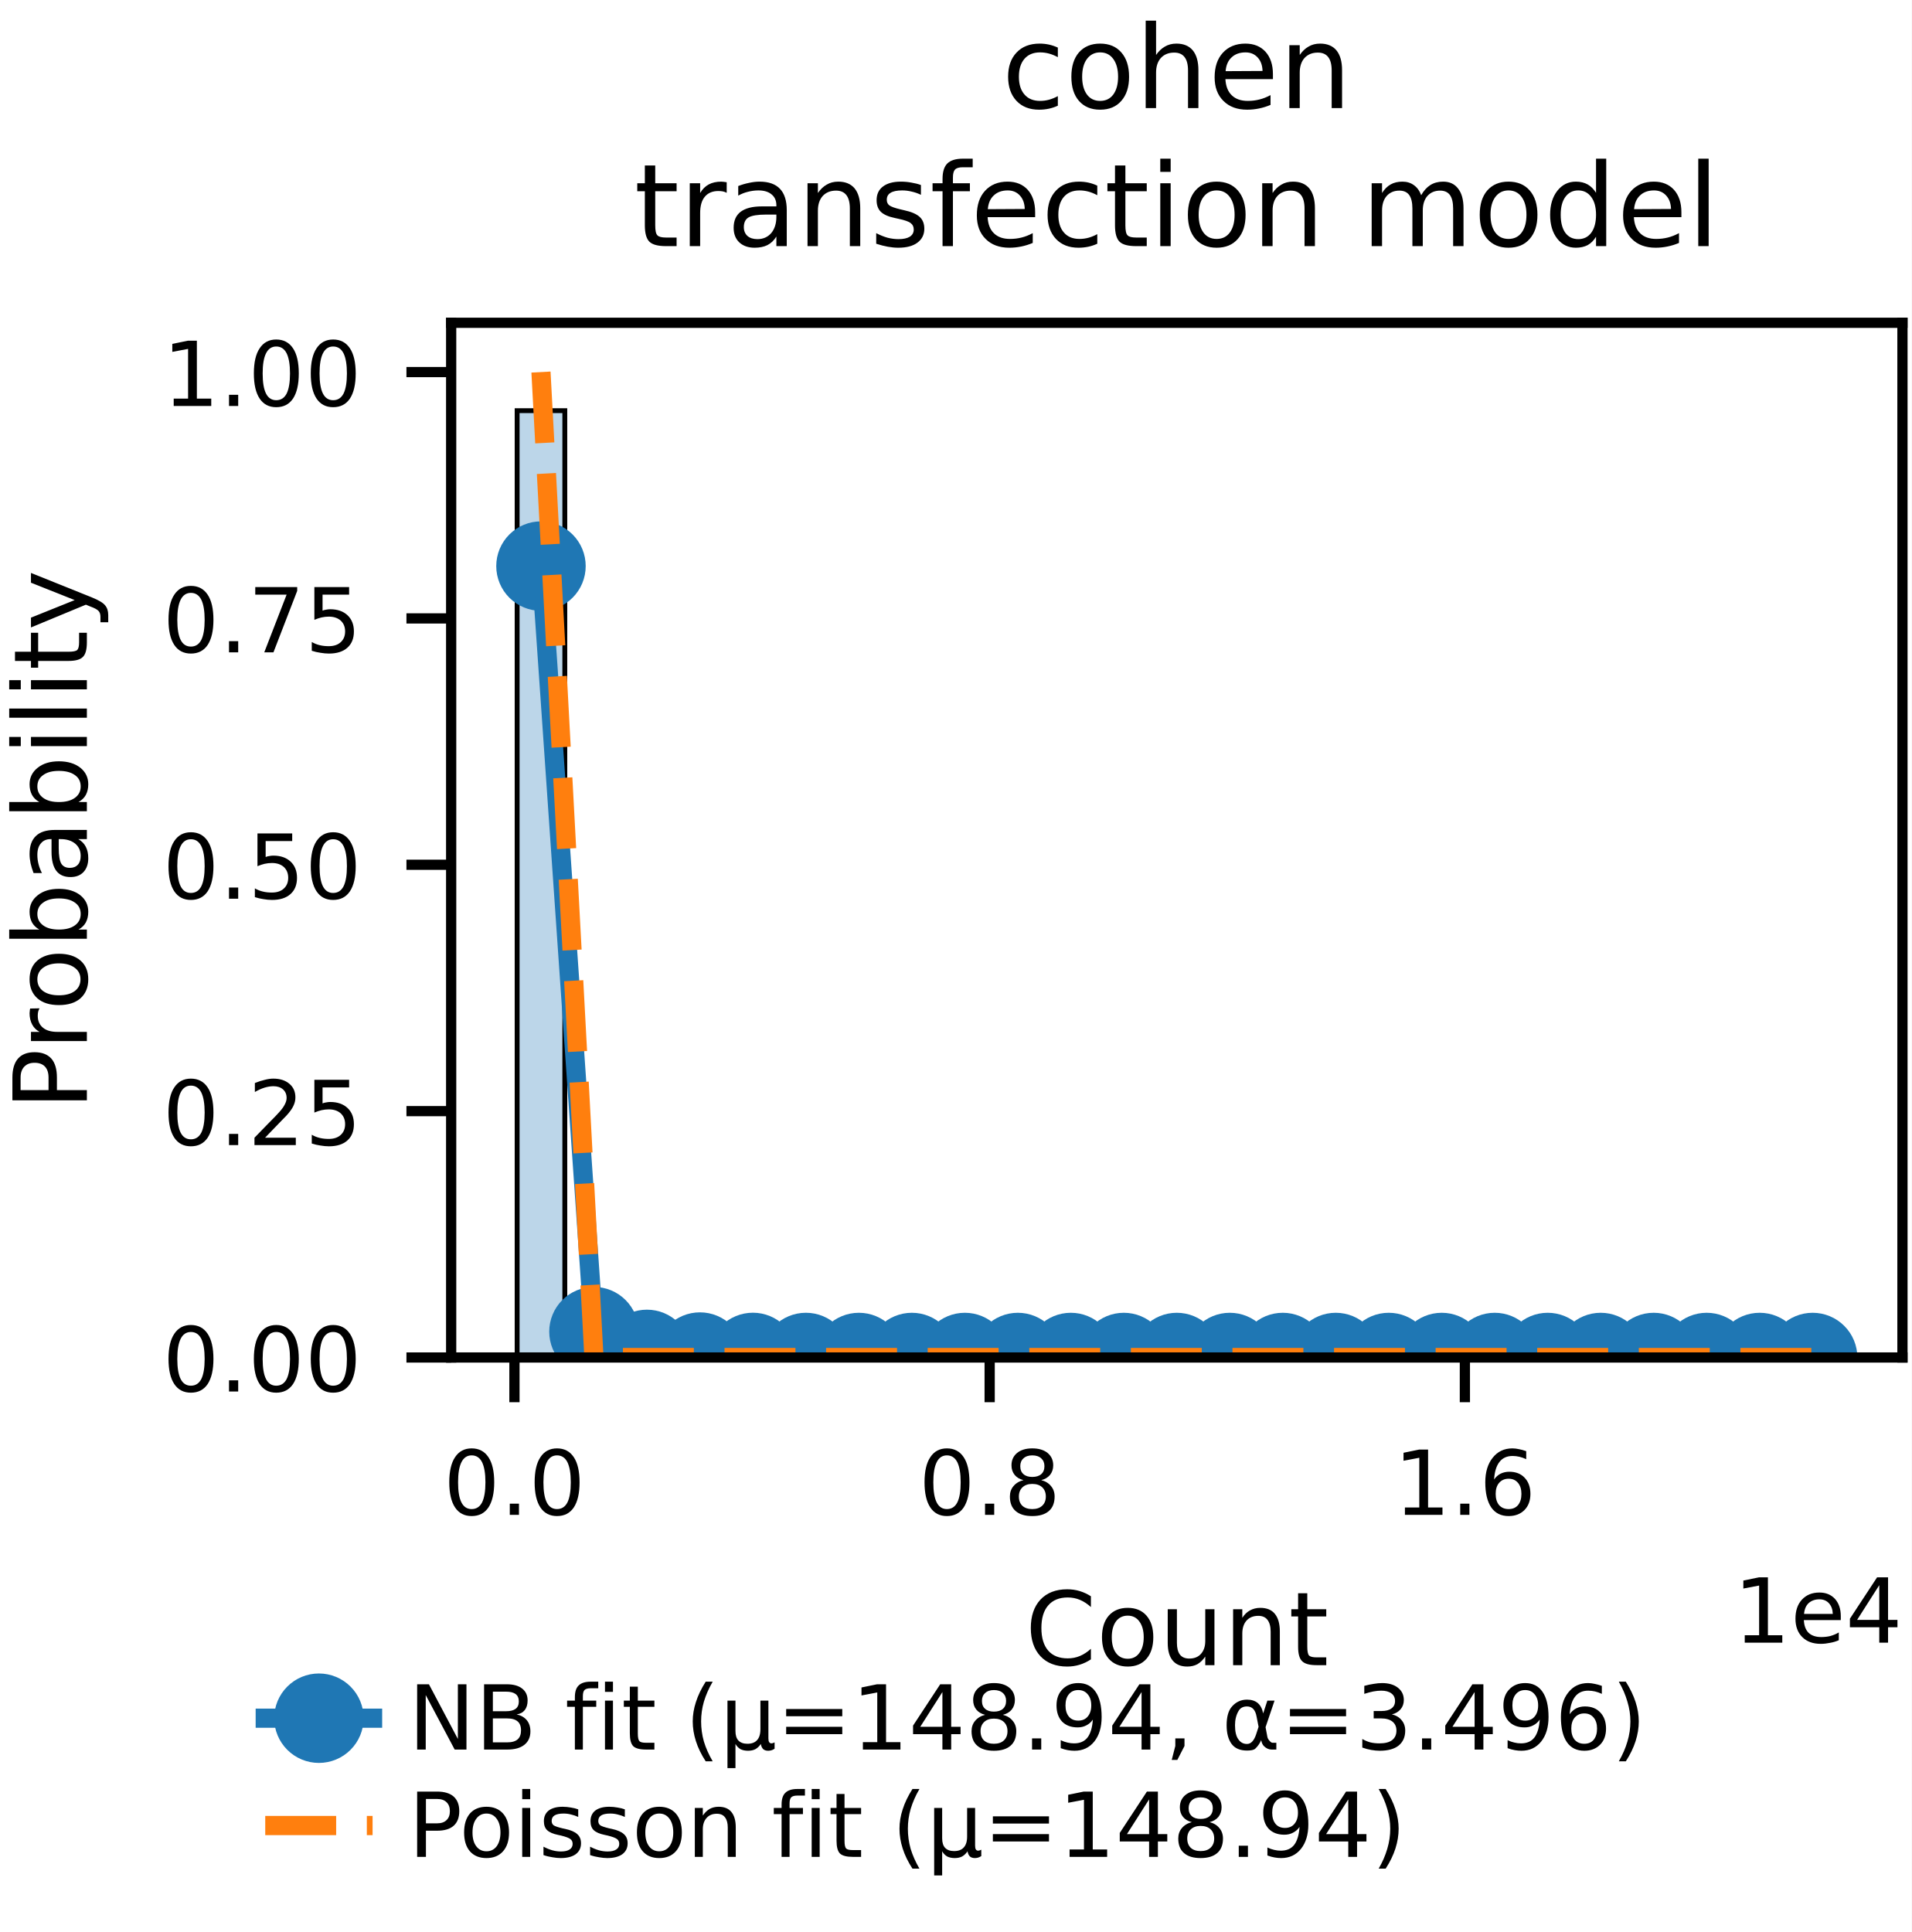
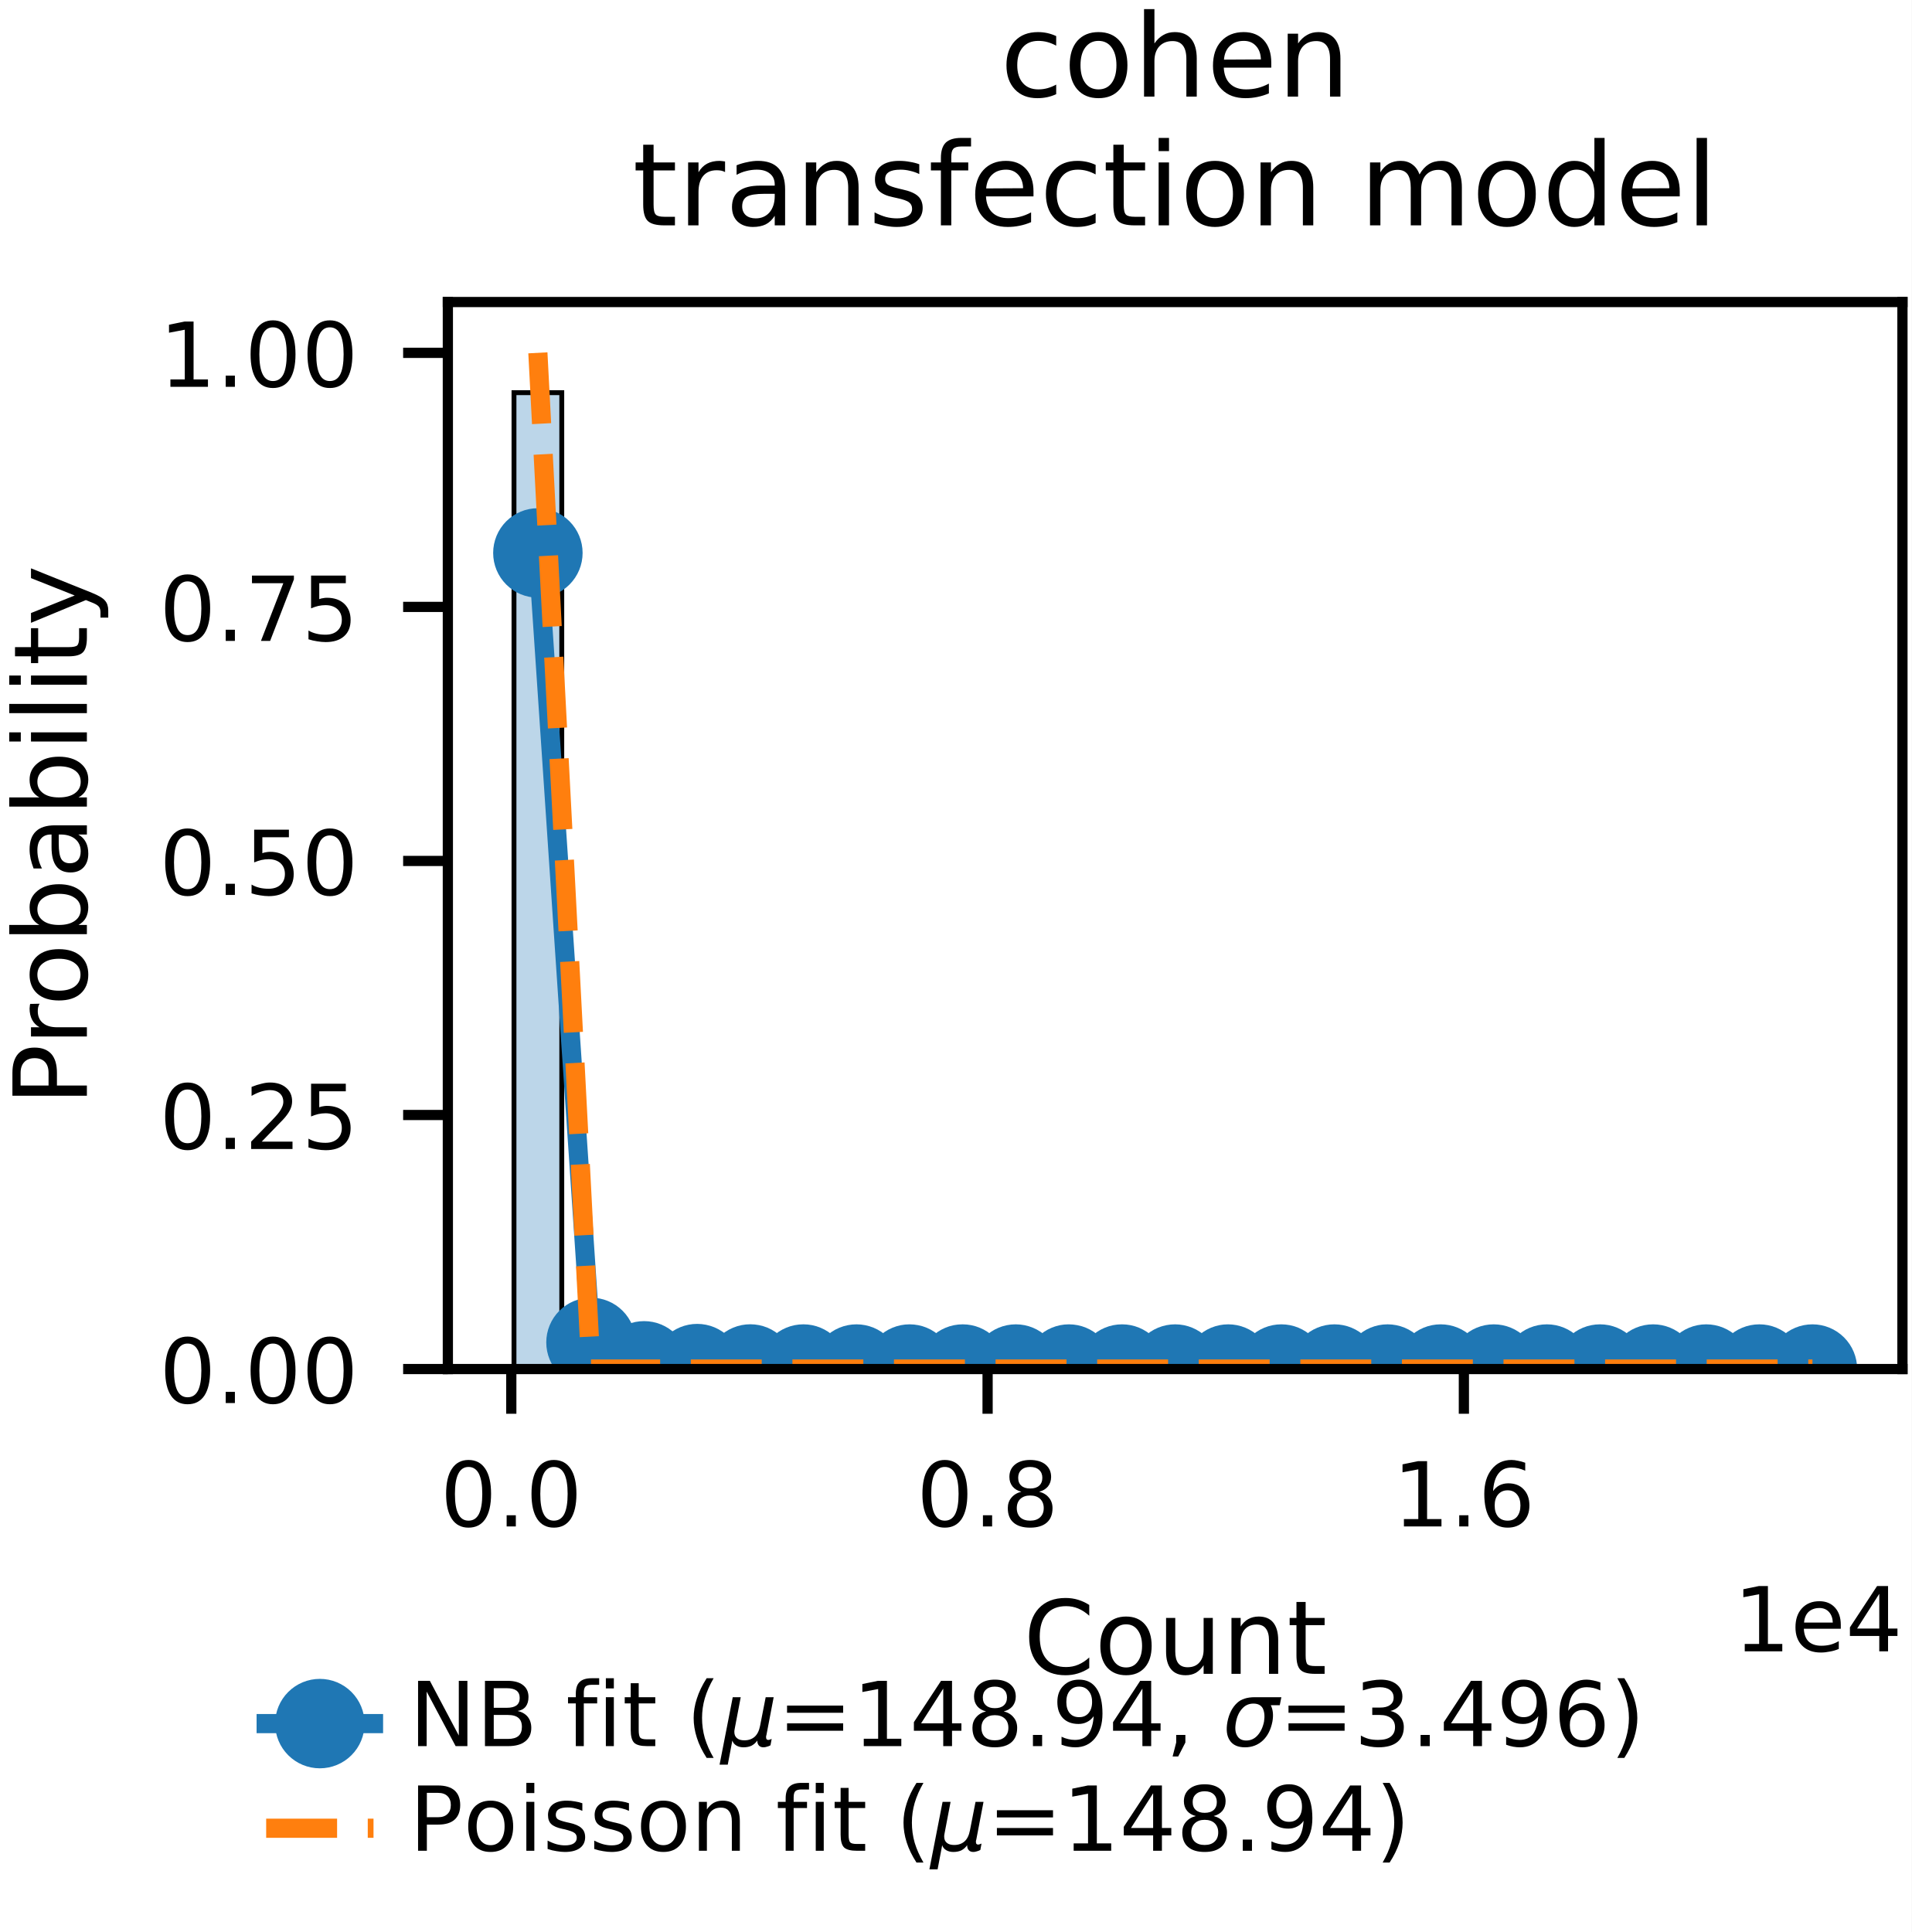
<svg xmlns="http://www.w3.org/2000/svg" xmlns:xlink="http://www.w3.org/1999/xlink" width="149.6pt" height="151.2pt" viewBox="0 0 149.6 151.2" version="1.1">
  <defs>
    <style type="text/css">*{stroke-linejoin: round; stroke-linecap: butt}</style>
  </defs>
  <g id="figure_1">
    <g id="patch_1">
      <path d="M 0 151.2  L 149.6 151.2  L 149.6 0  L 0 0  z " style="fill: #ffffff" />
    </g>
    <g id="axes_1">
      <g id="patch_2">
-         <path d="M 35.307 106.239  L 148.88 106.239  L 148.88 25.262  L 35.307 25.262  z " style="fill: #ffffff" />
+         <path d="M 35.048 107.143  L 148.88 107.143  L 148.88 23.637  L 35.048 23.637  z " style="fill: #ffffff" />
      </g>
      <g id="patch_3">
-         <path d="M 40.469 106.239  L 44.201 106.239  L 44.201 32.14  L 40.469 32.14  z " clip-path="url(#p50bc2a7473)" style="fill: #1f77b4; fill-opacity: 0.3; stroke: #000000; stroke-width: 0.381; stroke-linejoin: miter" />
+         <path d="M 40.223 107.143  L 43.963 107.143  L 43.963 30.73  L 40.223 30.73  z " clip-path="url(#p5d05cf9858)" style="fill: #1f77b4; fill-opacity: 0.3; stroke: #000000; stroke-width: 0.381; stroke-linejoin: miter" />
      </g>
      <g id="patch_4">
-         <path d="M 44.616 106.239  L 48.347 106.239  L 48.347 104.477  L 44.616 104.477  z " clip-path="url(#p50bc2a7473)" style="fill: #1f77b4; fill-opacity: 0.3; stroke: #000000; stroke-width: 0.381; stroke-linejoin: miter" />
+         <path d="M 44.379 107.143  L 48.119 107.143  L 48.119 105.326  L 44.379 105.326  z " clip-path="url(#p5d05cf9858)" style="fill: #1f77b4; fill-opacity: 0.3; stroke: #000000; stroke-width: 0.381; stroke-linejoin: miter" />
      </g>
      <g id="patch_5">
-         <path d="M 48.762 106.239  L 52.494 106.239  L 52.494 105.688  L 48.762 105.688  z " clip-path="url(#p50bc2a7473)" style="fill: #1f77b4; fill-opacity: 0.3; stroke: #000000; stroke-width: 0.381; stroke-linejoin: miter" />
+         <path d="M 48.535 107.143  L 52.275 107.143  L 52.275 106.574  L 48.535 106.574  z " clip-path="url(#p5d05cf9858)" style="fill: #1f77b4; fill-opacity: 0.3; stroke: #000000; stroke-width: 0.381; stroke-linejoin: miter" />
      </g>
      <g id="patch_6">
-         <path d="M 52.909 106.239  L 56.64 106.239  L 56.64 105.972  L 52.909 105.972  z " clip-path="url(#p50bc2a7473)" style="fill: #1f77b4; fill-opacity: 0.3; stroke: #000000; stroke-width: 0.381; stroke-linejoin: miter" />
+         <path d="M 52.69 107.143  L 56.431 107.143  L 56.431 106.868  L 52.69 106.868  z " clip-path="url(#p5d05cf9858)" style="fill: #1f77b4; fill-opacity: 0.3; stroke: #000000; stroke-width: 0.381; stroke-linejoin: miter" />
      </g>
      <g id="patch_7">
-         <path d="M 57.055 106.239  L 60.787 106.239  L 60.787 106.052  L 57.055 106.052  z " clip-path="url(#p50bc2a7473)" style="fill: #1f77b4; fill-opacity: 0.3; stroke: #000000; stroke-width: 0.381; stroke-linejoin: miter" />
+         <path d="M 56.846 107.143  L 60.587 107.143  L 60.587 106.95  L 56.846 106.95  z " clip-path="url(#p5d05cf9858)" style="fill: #1f77b4; fill-opacity: 0.3; stroke: #000000; stroke-width: 0.381; stroke-linejoin: miter" />
      </g>
      <g id="patch_8">
-         <path d="M 61.202 106.239  L 64.934 106.239  L 64.934 106.152  L 61.202 106.152  z " clip-path="url(#p50bc2a7473)" style="fill: #1f77b4; fill-opacity: 0.3; stroke: #000000; stroke-width: 0.381; stroke-linejoin: miter" />
+         <path d="M 61.002 107.143  L 64.743 107.143  L 64.743 107.054  L 61.002 107.054  z " clip-path="url(#p5d05cf9858)" style="fill: #1f77b4; fill-opacity: 0.3; stroke: #000000; stroke-width: 0.381; stroke-linejoin: miter" />
      </g>
      <g id="patch_9">
-         <path d="M 65.348 106.239  L 69.08 106.239  L 69.08 106.196  L 65.348 106.196  z " clip-path="url(#p50bc2a7473)" style="fill: #1f77b4; fill-opacity: 0.3; stroke: #000000; stroke-width: 0.381; stroke-linejoin: miter" />
+         <path d="M 65.158 107.143  L 68.899 107.143  L 68.899 107.098  L 65.158 107.098  z " clip-path="url(#p5d05cf9858)" style="fill: #1f77b4; fill-opacity: 0.3; stroke: #000000; stroke-width: 0.381; stroke-linejoin: miter" />
      </g>
      <g id="patch_10">
-         <path d="M 69.495 106.239  L 73.227 106.239  L 73.227 106.206  L 69.495 106.206  z " clip-path="url(#p50bc2a7473)" style="fill: #1f77b4; fill-opacity: 0.3; stroke: #000000; stroke-width: 0.381; stroke-linejoin: miter" />
+         <path d="M 69.314 107.143  L 73.055 107.143  L 73.055 107.109  L 69.314 107.109  z " clip-path="url(#p5d05cf9858)" style="fill: #1f77b4; fill-opacity: 0.3; stroke: #000000; stroke-width: 0.381; stroke-linejoin: miter" />
      </g>
      <g id="patch_11">
-         <path d="M 73.641 106.239  L 77.373 106.239  L 77.373 106.221  L 73.641 106.221  z " clip-path="url(#p50bc2a7473)" style="fill: #1f77b4; fill-opacity: 0.3; stroke: #000000; stroke-width: 0.381; stroke-linejoin: miter" />
+         <path d="M 73.47 107.143  L 77.211 107.143  L 77.211 107.124  L 73.47 107.124  z " clip-path="url(#p5d05cf9858)" style="fill: #1f77b4; fill-opacity: 0.3; stroke: #000000; stroke-width: 0.381; stroke-linejoin: miter" />
      </g>
      <g id="patch_12">
-         <path d="M 77.788 106.239  L 81.52 106.239  L 81.52 106.221  L 77.788 106.221  z " clip-path="url(#p50bc2a7473)" style="fill: #1f77b4; fill-opacity: 0.3; stroke: #000000; stroke-width: 0.381; stroke-linejoin: miter" />
+         <path d="M 77.626 107.143  L 81.367 107.143  L 81.367 107.124  L 77.626 107.124  z " clip-path="url(#p5d05cf9858)" style="fill: #1f77b4; fill-opacity: 0.3; stroke: #000000; stroke-width: 0.381; stroke-linejoin: miter" />
      </g>
      <g id="patch_13">
-         <path d="M 81.934 106.239  L 85.666 106.239  L 85.666 106.235  L 81.934 106.235  z " clip-path="url(#p50bc2a7473)" style="fill: #1f77b4; fill-opacity: 0.3; stroke: #000000; stroke-width: 0.381; stroke-linejoin: miter" />
+         <path d="M 81.782 107.143  L 85.522 107.143  L 85.522 107.139  L 81.782 107.139  z " clip-path="url(#p5d05cf9858)" style="fill: #1f77b4; fill-opacity: 0.3; stroke: #000000; stroke-width: 0.381; stroke-linejoin: miter" />
      </g>
      <g id="patch_14">
-         <path d="M 86.081 106.239  L 89.813 106.239  L 89.813 106.232  L 86.081 106.232  z " clip-path="url(#p50bc2a7473)" style="fill: #1f77b4; fill-opacity: 0.3; stroke: #000000; stroke-width: 0.381; stroke-linejoin: miter" />
+         <path d="M 85.938 107.143  L 89.678 107.143  L 89.678 107.135  L 85.938 107.135  z " clip-path="url(#p5d05cf9858)" style="fill: #1f77b4; fill-opacity: 0.3; stroke: #000000; stroke-width: 0.381; stroke-linejoin: miter" />
      </g>
      <g id="patch_15">
-         <path d="M 90.227 106.239  L 93.959 106.239  L 93.959 106.224  L 90.227 106.224  z " clip-path="url(#p50bc2a7473)" style="fill: #1f77b4; fill-opacity: 0.3; stroke: #000000; stroke-width: 0.381; stroke-linejoin: miter" />
+         <path d="M 90.094 107.143  L 93.834 107.143  L 93.834 107.128  L 90.094 107.128  z " clip-path="url(#p5d05cf9858)" style="fill: #1f77b4; fill-opacity: 0.3; stroke: #000000; stroke-width: 0.381; stroke-linejoin: miter" />
      </g>
      <g id="patch_16">
-         <path d="M 94.374 106.239  L 98.106 106.239  L 98.106 106.228  L 94.374 106.228  z " clip-path="url(#p50bc2a7473)" style="fill: #1f77b4; fill-opacity: 0.3; stroke: #000000; stroke-width: 0.381; stroke-linejoin: miter" />
+         <path d="M 94.25 107.143  L 97.99 107.143  L 97.99 107.132  L 94.25 107.132  z " clip-path="url(#p5d05cf9858)" style="fill: #1f77b4; fill-opacity: 0.3; stroke: #000000; stroke-width: 0.381; stroke-linejoin: miter" />
      </g>
      <g id="patch_17">
-         <path d="M 98.52 106.239  L 102.252 106.239  L 102.252 106.235  L 98.52 106.235  z " clip-path="url(#p50bc2a7473)" style="fill: #1f77b4; fill-opacity: 0.3; stroke: #000000; stroke-width: 0.381; stroke-linejoin: miter" />
+         <path d="M 98.406 107.143  L 102.146 107.143  L 102.146 107.139  L 98.406 107.139  z " clip-path="url(#p5d05cf9858)" style="fill: #1f77b4; fill-opacity: 0.3; stroke: #000000; stroke-width: 0.381; stroke-linejoin: miter" />
      </g>
      <g id="patch_18">
-         <path d="M 102.667 106.239  L 106.399 106.239  L 106.399 106.235  L 102.667 106.235  z " clip-path="url(#p50bc2a7473)" style="fill: #1f77b4; fill-opacity: 0.3; stroke: #000000; stroke-width: 0.381; stroke-linejoin: miter" />
+         <path d="M 102.562 107.143  L 106.302 107.143  L 106.302 107.139  L 102.562 107.139  z " clip-path="url(#p5d05cf9858)" style="fill: #1f77b4; fill-opacity: 0.3; stroke: #000000; stroke-width: 0.381; stroke-linejoin: miter" />
      </g>
      <g id="patch_19">
-         <path d="M 106.813 106.239  L 110.545 106.239  L 110.545 106.235  L 106.813 106.235  z " clip-path="url(#p50bc2a7473)" style="fill: #1f77b4; fill-opacity: 0.3; stroke: #000000; stroke-width: 0.381; stroke-linejoin: miter" />
+         <path d="M 106.718 107.143  L 110.458 107.143  L 110.458 107.139  L 106.718 107.139  z " clip-path="url(#p5d05cf9858)" style="fill: #1f77b4; fill-opacity: 0.3; stroke: #000000; stroke-width: 0.381; stroke-linejoin: miter" />
      </g>
      <g id="patch_20">
-         <path d="M 110.96 106.239  L 114.692 106.239  L 114.692 106.239  L 110.96 106.239  z " clip-path="url(#p50bc2a7473)" style="fill: #1f77b4; fill-opacity: 0.3; stroke: #000000; stroke-width: 0.381; stroke-linejoin: miter" />
+         <path d="M 110.874 107.143  L 114.614 107.143  L 114.614 107.143  L 110.874 107.143  z " clip-path="url(#p5d05cf9858)" style="fill: #1f77b4; fill-opacity: 0.3; stroke: #000000; stroke-width: 0.381; stroke-linejoin: miter" />
      </g>
      <g id="patch_21">
-         <path d="M 115.107 106.239  L 118.838 106.239  L 118.838 106.239  L 115.107 106.239  z " clip-path="url(#p50bc2a7473)" style="fill: #1f77b4; fill-opacity: 0.3; stroke: #000000; stroke-width: 0.381; stroke-linejoin: miter" />
+         <path d="M 115.03 107.143  L 118.77 107.143  L 118.77 107.143  L 115.03 107.143  z " clip-path="url(#p5d05cf9858)" style="fill: #1f77b4; fill-opacity: 0.3; stroke: #000000; stroke-width: 0.381; stroke-linejoin: miter" />
      </g>
      <g id="patch_22">
-         <path d="M 119.253 106.239  L 122.985 106.239  L 122.985 106.235  L 119.253 106.235  z " clip-path="url(#p50bc2a7473)" style="fill: #1f77b4; fill-opacity: 0.3; stroke: #000000; stroke-width: 0.381; stroke-linejoin: miter" />
+         <path d="M 119.186 107.143  L 122.926 107.143  L 122.926 107.139  L 119.186 107.139  z " clip-path="url(#p5d05cf9858)" style="fill: #1f77b4; fill-opacity: 0.3; stroke: #000000; stroke-width: 0.381; stroke-linejoin: miter" />
      </g>
      <g id="patch_23">
-         <path d="M 123.4 106.239  L 127.131 106.239  L 127.131 106.235  L 123.4 106.235  z " clip-path="url(#p50bc2a7473)" style="fill: #1f77b4; fill-opacity: 0.3; stroke: #000000; stroke-width: 0.381; stroke-linejoin: miter" />
+         <path d="M 123.342 107.143  L 127.082 107.143  L 127.082 107.139  L 123.342 107.139  z " clip-path="url(#p5d05cf9858)" style="fill: #1f77b4; fill-opacity: 0.3; stroke: #000000; stroke-width: 0.381; stroke-linejoin: miter" />
      </g>
      <g id="patch_24">
-         <path d="M 127.546 106.239  L 131.278 106.239  L 131.278 106.239  L 127.546 106.239  z " clip-path="url(#p50bc2a7473)" style="fill: #1f77b4; fill-opacity: 0.3; stroke: #000000; stroke-width: 0.381; stroke-linejoin: miter" />
+         <path d="M 127.498 107.143  L 131.238 107.143  L 131.238 107.143  L 127.498 107.143  z " clip-path="url(#p5d05cf9858)" style="fill: #1f77b4; fill-opacity: 0.3; stroke: #000000; stroke-width: 0.381; stroke-linejoin: miter" />
      </g>
      <g id="patch_25">
-         <path d="M 131.693 106.239  L 135.425 106.239  L 135.425 106.239  L 131.693 106.239  z " clip-path="url(#p50bc2a7473)" style="fill: #1f77b4; fill-opacity: 0.3; stroke: #000000; stroke-width: 0.381; stroke-linejoin: miter" />
+         <path d="M 131.654 107.143  L 135.394 107.143  L 135.394 107.143  L 131.654 107.143  z " clip-path="url(#p5d05cf9858)" style="fill: #1f77b4; fill-opacity: 0.3; stroke: #000000; stroke-width: 0.381; stroke-linejoin: miter" />
      </g>
      <g id="patch_26">
-         <path d="M 135.839 106.239  L 139.571 106.239  L 139.571 106.239  L 135.839 106.239  z " clip-path="url(#p50bc2a7473)" style="fill: #1f77b4; fill-opacity: 0.3; stroke: #000000; stroke-width: 0.381; stroke-linejoin: miter" />
+         <path d="M 135.81 107.143  L 139.55 107.143  L 139.55 107.143  L 135.81 107.143  z " clip-path="url(#p5d05cf9858)" style="fill: #1f77b4; fill-opacity: 0.3; stroke: #000000; stroke-width: 0.381; stroke-linejoin: miter" />
      </g>
      <g id="patch_27">
-         <path d="M 139.986 106.239  L 143.718 106.239  L 143.718 106.235  L 139.986 106.235  z " clip-path="url(#p50bc2a7473)" style="fill: #1f77b4; fill-opacity: 0.3; stroke: #000000; stroke-width: 0.381; stroke-linejoin: miter" />
+         <path d="M 139.965 107.143  L 143.706 107.143  L 143.706 107.139  L 139.965 107.139  z " clip-path="url(#p5d05cf9858)" style="fill: #1f77b4; fill-opacity: 0.3; stroke: #000000; stroke-width: 0.381; stroke-linejoin: miter" />
      </g>
      <g id="matplotlib.axis_1">
        <g id="xtick_1">
          <g id="line2d_1">
            <defs>
-               <path id="m812840b505" d="M 0 0  L 0 3.5  " style="stroke: #000000; stroke-width: 0.8" />
+               <path id="mb70db118a2" d="M 0 0  L 0 3.5  " style="stroke: #000000; stroke-width: 0.8" />
            </defs>
            <g>
-               <use xlink:href="#m812840b505" x="40.259" y="106.239" style="stroke: #000000; stroke-width: 0.8" />
+               <use xlink:href="#mb70db118a2" x="40.012" y="107.143" style="stroke: #000000; stroke-width: 0.8" />
            </g>
          </g>
          <g id="text_1">
-             <text style="font-size: 7px; font-family: 'DejaVu Sans', 'Bitstream Vera Sans', 'Computer Modern Sans Serif', 'Lucida Grande', 'Verdana', 'Geneva', 'Lucid', 'Arial', 'Helvetica', 'Avant Garde', sans-serif; text-anchor: middle" x="40.259" y="118.557" transform="rotate(-0 40.25934 118.5573)">0.0</text>
+             <text style="font-size: 7px; font-family: 'DejaVu Sans', 'Bitstream Vera Sans', 'Computer Modern Sans Serif', 'Lucida Grande', 'Verdana', 'Geneva', 'Lucid', 'Arial', 'Helvetica', 'Avant Garde', sans-serif; text-anchor: middle" x="40.012" y="119.462" transform="rotate(-0 40.01247 119.4617)">0.0</text>
          </g>
        </g>
        <g id="xtick_2">
          <g id="line2d_2">
            <g>
-               <use xlink:href="#m812840b505" x="77.448" y="106.239" style="stroke: #000000; stroke-width: 0.8" />
+               <use xlink:href="#mb70db118a2" x="77.286" y="107.143" style="stroke: #000000; stroke-width: 0.8" />
            </g>
          </g>
          <g id="text_2">
-             <text style="font-size: 7px; font-family: 'DejaVu Sans', 'Bitstream Vera Sans', 'Computer Modern Sans Serif', 'Lucida Grande', 'Verdana', 'Geneva', 'Lucid', 'Arial', 'Helvetica', 'Avant Garde', sans-serif; text-anchor: middle" x="77.448" y="118.557" transform="rotate(-0 77.44794 118.5573)">0.8</text>
+             <text style="font-size: 7px; font-family: 'DejaVu Sans', 'Bitstream Vera Sans', 'Computer Modern Sans Serif', 'Lucida Grande', 'Verdana', 'Geneva', 'Lucid', 'Arial', 'Helvetica', 'Avant Garde', sans-serif; text-anchor: middle" x="77.286" y="119.462" transform="rotate(-0 77.2856 119.4617)">0.8</text>
          </g>
        </g>
        <g id="xtick_3">
          <g id="line2d_3">
            <g>
-               <use xlink:href="#m812840b505" x="114.637" y="106.239" style="stroke: #000000; stroke-width: 0.8" />
+               <use xlink:href="#mb70db118a2" x="114.559" y="107.143" style="stroke: #000000; stroke-width: 0.8" />
            </g>
          </g>
          <g id="text_3">
-             <text style="font-size: 7px; font-family: 'DejaVu Sans', 'Bitstream Vera Sans', 'Computer Modern Sans Serif', 'Lucida Grande', 'Verdana', 'Geneva', 'Lucid', 'Arial', 'Helvetica', 'Avant Garde', sans-serif; text-anchor: middle" x="114.637" y="118.557" transform="rotate(-0 114.6365 118.5573)">1.6</text>
+             <text style="font-size: 7px; font-family: 'DejaVu Sans', 'Bitstream Vera Sans', 'Computer Modern Sans Serif', 'Lucida Grande', 'Verdana', 'Geneva', 'Lucid', 'Arial', 'Helvetica', 'Avant Garde', sans-serif; text-anchor: middle" x="114.559" y="119.462" transform="rotate(-0 114.5587 119.4617)">1.6</text>
          </g>
        </g>
        <g id="text_4">
-           <text style="font-size: 8px; font-family: 'DejaVu Sans', 'Bitstream Vera Sans', 'Computer Modern Sans Serif', 'Lucida Grande', 'Verdana', 'Geneva', 'Lucid', 'Arial', 'Helvetica', 'Avant Garde', sans-serif; text-anchor: middle" x="92.093" y="130.317" transform="rotate(-0 92.09328 130.317)">Count</text>
+           <text style="font-size: 8px; font-family: 'DejaVu Sans', 'Bitstream Vera Sans', 'Computer Modern Sans Serif', 'Lucida Grande', 'Verdana', 'Geneva', 'Lucid', 'Arial', 'Helvetica', 'Avant Garde', sans-serif; text-anchor: middle" x="91.964" y="130.996" transform="rotate(-0 91.96422 130.9963)">Count</text>
        </g>
        <g id="text_5">
-           <text style="font-size: 7px; font-family: 'DejaVu Sans', 'Bitstream Vera Sans', 'Computer Modern Sans Serif', 'Lucida Grande', 'Verdana', 'Geneva', 'Lucid', 'Arial', 'Helvetica', 'Avant Garde', sans-serif; text-anchor: end" x="148.88" y="128.557" transform="rotate(-0 148.88 128.5573)">1e4</text>
+           <text style="font-size: 7px; font-family: 'DejaVu Sans', 'Bitstream Vera Sans', 'Computer Modern Sans Serif', 'Lucida Grande', 'Verdana', 'Geneva', 'Lucid', 'Arial', 'Helvetica', 'Avant Garde', sans-serif; text-anchor: end" x="148.88" y="129.236" transform="rotate(-0 148.88 129.2364)">1e4</text>
        </g>
      </g>
      <g id="matplotlib.axis_2">
        <g id="ytick_1">
          <g id="line2d_4">
            <defs>
-               <path id="m36a4d6bd0c" d="M 0 0  L -3.5 0  " style="stroke: #000000; stroke-width: 0.8" />
+               <path id="mbd7cebd2d4" d="M 0 0  L -3.5 0  " style="stroke: #000000; stroke-width: 0.8" />
            </defs>
            <g>
-               <use xlink:href="#m36a4d6bd0c" x="35.307" y="106.239" style="stroke: #000000; stroke-width: 0.8" />
+               <use xlink:href="#mbd7cebd2d4" x="35.048" y="107.143" style="stroke: #000000; stroke-width: 0.8" />
            </g>
          </g>
          <g id="text_6">
-             <text style="font-size: 7px; font-family: 'DejaVu Sans', 'Bitstream Vera Sans', 'Computer Modern Sans Serif', 'Lucida Grande', 'Verdana', 'Geneva', 'Lucid', 'Arial', 'Helvetica', 'Avant Garde', sans-serif; text-anchor: end" x="28.307" y="108.898" transform="rotate(-0 28.30656 108.8981)">0.00</text>
+             <text style="font-size: 7px; font-family: 'DejaVu Sans', 'Bitstream Vera Sans', 'Computer Modern Sans Serif', 'Lucida Grande', 'Verdana', 'Geneva', 'Lucid', 'Arial', 'Helvetica', 'Avant Garde', sans-serif; text-anchor: end" x="28.048" y="109.802" transform="rotate(-0 28.04844 109.8023)">0.00</text>
          </g>
        </g>
        <g id="ytick_2">
          <g id="line2d_5">
            <g>
-               <use xlink:href="#m36a4d6bd0c" x="35.307" y="86.959" style="stroke: #000000; stroke-width: 0.8" />
+               <use xlink:href="#mbd7cebd2d4" x="35.048" y="87.26" style="stroke: #000000; stroke-width: 0.8" />
            </g>
          </g>
          <g id="text_7">
-             <text style="font-size: 7px; font-family: 'DejaVu Sans', 'Bitstream Vera Sans', 'Computer Modern Sans Serif', 'Lucida Grande', 'Verdana', 'Geneva', 'Lucid', 'Arial', 'Helvetica', 'Avant Garde', sans-serif; text-anchor: end" x="28.307" y="89.618" transform="rotate(-0 28.30656 89.61785)">0.25</text>
+             <text style="font-size: 7px; font-family: 'DejaVu Sans', 'Bitstream Vera Sans', 'Computer Modern Sans Serif', 'Lucida Grande', 'Verdana', 'Geneva', 'Lucid', 'Arial', 'Helvetica', 'Avant Garde', sans-serif; text-anchor: end" x="28.048" y="89.92" transform="rotate(-0 28.04844 89.91984)">0.25</text>
          </g>
        </g>
        <g id="ytick_3">
          <g id="line2d_6">
            <g>
-               <use xlink:href="#m36a4d6bd0c" x="35.307" y="67.678" style="stroke: #000000; stroke-width: 0.8" />
+               <use xlink:href="#mbd7cebd2d4" x="35.048" y="67.378" style="stroke: #000000; stroke-width: 0.8" />
            </g>
          </g>
          <g id="text_8">
-             <text style="font-size: 7px; font-family: 'DejaVu Sans', 'Bitstream Vera Sans', 'Computer Modern Sans Serif', 'Lucida Grande', 'Verdana', 'Geneva', 'Lucid', 'Arial', 'Helvetica', 'Avant Garde', sans-serif; text-anchor: end" x="28.307" y="70.338" transform="rotate(-0 28.30656 70.33762)">0.50</text>
+             <text style="font-size: 7px; font-family: 'DejaVu Sans', 'Bitstream Vera Sans', 'Computer Modern Sans Serif', 'Lucida Grande', 'Verdana', 'Geneva', 'Lucid', 'Arial', 'Helvetica', 'Avant Garde', sans-serif; text-anchor: end" x="28.048" y="70.037" transform="rotate(-0 28.04844 70.03741)">0.50</text>
          </g>
        </g>
        <g id="ytick_4">
          <g id="line2d_7">
            <g>
-               <use xlink:href="#m36a4d6bd0c" x="35.307" y="48.398" style="stroke: #000000; stroke-width: 0.8" />
+               <use xlink:href="#mbd7cebd2d4" x="35.048" y="47.496" style="stroke: #000000; stroke-width: 0.8" />
            </g>
          </g>
          <g id="text_9">
-             <text style="font-size: 7px; font-family: 'DejaVu Sans', 'Bitstream Vera Sans', 'Computer Modern Sans Serif', 'Lucida Grande', 'Verdana', 'Geneva', 'Lucid', 'Arial', 'Helvetica', 'Avant Garde', sans-serif; text-anchor: end" x="28.307" y="51.057" transform="rotate(-0 28.30656 51.05739)">0.75</text>
+             <text style="font-size: 7px; font-family: 'DejaVu Sans', 'Bitstream Vera Sans', 'Computer Modern Sans Serif', 'Lucida Grande', 'Verdana', 'Geneva', 'Lucid', 'Arial', 'Helvetica', 'Avant Garde', sans-serif; text-anchor: end" x="28.048" y="50.155" transform="rotate(-0 28.04844 50.15499)">0.75</text>
          </g>
        </g>
        <g id="ytick_5">
          <g id="line2d_8">
            <g>
-               <use xlink:href="#m36a4d6bd0c" x="35.307" y="29.118" style="stroke: #000000; stroke-width: 0.8" />
+               <use xlink:href="#mbd7cebd2d4" x="35.048" y="27.613" style="stroke: #000000; stroke-width: 0.8" />
            </g>
          </g>
          <g id="text_10">
-             <text style="font-size: 7px; font-family: 'DejaVu Sans', 'Bitstream Vera Sans', 'Computer Modern Sans Serif', 'Lucida Grande', 'Verdana', 'Geneva', 'Lucid', 'Arial', 'Helvetica', 'Avant Garde', sans-serif; text-anchor: end" x="28.307" y="31.777" transform="rotate(-0 28.30656 31.77716)">1.00</text>
+             <text style="font-size: 7px; font-family: 'DejaVu Sans', 'Bitstream Vera Sans', 'Computer Modern Sans Serif', 'Lucida Grande', 'Verdana', 'Geneva', 'Lucid', 'Arial', 'Helvetica', 'Avant Garde', sans-serif; text-anchor: end" x="28.048" y="30.273" transform="rotate(-0 28.04844 30.27256)">1.00</text>
          </g>
        </g>
        <g id="text_11">
-           <text style="font-size: 8px; font-family: 'DejaVu Sans', 'Bitstream Vera Sans', 'Computer Modern Sans Serif', 'Lucida Grande', 'Verdana', 'Geneva', 'Lucid', 'Arial', 'Helvetica', 'Avant Garde', sans-serif; text-anchor: middle" x="6.799" y="65.75" transform="rotate(-90 6.79875 65.75042)">Probability</text>
+           <text style="font-size: 8px; font-family: 'DejaVu Sans', 'Bitstream Vera Sans', 'Computer Modern Sans Serif', 'Lucida Grande', 'Verdana', 'Geneva', 'Lucid', 'Arial', 'Helvetica', 'Avant Garde', sans-serif; text-anchor: middle" x="6.799" y="65.39" transform="rotate(-90 6.79875 65.38972)">Probability</text>
        </g>
      </g>
      <g id="line2d_9">
-         <path d="M 42.335 44.303  L 46.481 104.216  L 50.628 105.996  L 54.775 106.205  L 58.921 106.234  L 63.068 106.238  L 67.214 106.239  L 71.361 106.239  L 75.507 106.239  L 79.654 106.239  L 83.8 106.239  L 87.947 106.239  L 92.093 106.239  L 96.24 106.239  L 100.386 106.239  L 104.533 106.239  L 108.679 106.239  L 112.826 106.239  L 116.972 106.239  L 121.119 106.239  L 125.266 106.239  L 129.412 106.239  L 133.559 106.239  L 137.705 106.239  L 141.852 106.239  " clip-path="url(#p50bc2a7473)" style="fill: none; stroke: #1f77b4; stroke-width: 1.5; stroke-linecap: square" />
+         <path d="M 42.093 43.273  L 46.249 105.057  L 50.405 106.892  L 54.561 107.108  L 58.717 107.138  L 62.873 107.142  L 67.028 107.143  L 71.184 107.143  L 75.34 107.143  L 79.496 107.143  L 83.652 107.143  L 87.808 107.143  L 91.964 107.143  L 96.12 107.143  L 100.276 107.143  L 104.432 107.143  L 108.588 107.143  L 112.744 107.143  L 116.9 107.143  L 121.056 107.143  L 125.212 107.143  L 129.368 107.143  L 133.524 107.143  L 137.68 107.143  L 141.836 107.143  " clip-path="url(#p5d05cf9858)" style="fill: none; stroke: #1f77b4; stroke-width: 1.5; stroke-linecap: square" />
        <defs>
-           <path id="m4936821858" d="M 0 3  C 0.796 3 1.559 2.684 2.121 2.121  C 2.684 1.559 3 0.796 3 0  C 3 -0.796 2.684 -1.559 2.121 -2.121  C 1.559 -2.684 0.796 -3 0 -3  C -0.796 -3 -1.559 -2.684 -2.121 -2.121  C -2.684 -1.559 -3 -0.796 -3 0  C -3 0.796 -2.684 1.559 -2.121 2.121  C -1.559 2.684 -0.796 3 0 3  z " style="stroke: #1f77b4" />
+           <path id="m64c86f95f5" d="M 0 3  C 0.796 3 1.559 2.684 2.121 2.121  C 2.684 1.559 3 0.796 3 0  C 3 -0.796 2.684 -1.559 2.121 -2.121  C 1.559 -2.684 0.796 -3 0 -3  C -0.796 -3 -1.559 -2.684 -2.121 -2.121  C -2.684 -1.559 -3 -0.796 -3 0  C -3 0.796 -2.684 1.559 -2.121 2.121  C -1.559 2.684 -0.796 3 0 3  z " style="stroke: #1f77b4" />
        </defs>
-         <g clip-path="url(#p50bc2a7473)">
-           <use xlink:href="#m4936821858" x="42.335" y="44.303" style="fill: #1f77b4; stroke: #1f77b4" />
-           <use xlink:href="#m4936821858" x="46.481" y="104.216" style="fill: #1f77b4; stroke: #1f77b4" />
-           <use xlink:href="#m4936821858" x="50.628" y="105.996" style="fill: #1f77b4; stroke: #1f77b4" />
-           <use xlink:href="#m4936821858" x="54.775" y="106.205" style="fill: #1f77b4; stroke: #1f77b4" />
-           <use xlink:href="#m4936821858" x="58.921" y="106.234" style="fill: #1f77b4; stroke: #1f77b4" />
-           <use xlink:href="#m4936821858" x="63.068" y="106.238" style="fill: #1f77b4; stroke: #1f77b4" />
-           <use xlink:href="#m4936821858" x="67.214" y="106.239" style="fill: #1f77b4; stroke: #1f77b4" />
-           <use xlink:href="#m4936821858" x="71.361" y="106.239" style="fill: #1f77b4; stroke: #1f77b4" />
-           <use xlink:href="#m4936821858" x="75.507" y="106.239" style="fill: #1f77b4; stroke: #1f77b4" />
-           <use xlink:href="#m4936821858" x="79.654" y="106.239" style="fill: #1f77b4; stroke: #1f77b4" />
-           <use xlink:href="#m4936821858" x="83.8" y="106.239" style="fill: #1f77b4; stroke: #1f77b4" />
-           <use xlink:href="#m4936821858" x="87.947" y="106.239" style="fill: #1f77b4; stroke: #1f77b4" />
-           <use xlink:href="#m4936821858" x="92.093" y="106.239" style="fill: #1f77b4; stroke: #1f77b4" />
-           <use xlink:href="#m4936821858" x="96.24" y="106.239" style="fill: #1f77b4; stroke: #1f77b4" />
-           <use xlink:href="#m4936821858" x="100.386" y="106.239" style="fill: #1f77b4; stroke: #1f77b4" />
-           <use xlink:href="#m4936821858" x="104.533" y="106.239" style="fill: #1f77b4; stroke: #1f77b4" />
-           <use xlink:href="#m4936821858" x="108.679" y="106.239" style="fill: #1f77b4; stroke: #1f77b4" />
-           <use xlink:href="#m4936821858" x="112.826" y="106.239" style="fill: #1f77b4; stroke: #1f77b4" />
-           <use xlink:href="#m4936821858" x="116.972" y="106.239" style="fill: #1f77b4; stroke: #1f77b4" />
-           <use xlink:href="#m4936821858" x="121.119" y="106.239" style="fill: #1f77b4; stroke: #1f77b4" />
-           <use xlink:href="#m4936821858" x="125.266" y="106.239" style="fill: #1f77b4; stroke: #1f77b4" />
-           <use xlink:href="#m4936821858" x="129.412" y="106.239" style="fill: #1f77b4; stroke: #1f77b4" />
-           <use xlink:href="#m4936821858" x="133.559" y="106.239" style="fill: #1f77b4; stroke: #1f77b4" />
-           <use xlink:href="#m4936821858" x="137.705" y="106.239" style="fill: #1f77b4; stroke: #1f77b4" />
-           <use xlink:href="#m4936821858" x="141.852" y="106.239" style="fill: #1f77b4; stroke: #1f77b4" />
+         <g clip-path="url(#p5d05cf9858)">
+           <use xlink:href="#m64c86f95f5" x="42.093" y="43.273" style="fill: #1f77b4; stroke: #1f77b4" />
+           <use xlink:href="#m64c86f95f5" x="46.249" y="105.057" style="fill: #1f77b4; stroke: #1f77b4" />
+           <use xlink:href="#m64c86f95f5" x="50.405" y="106.892" style="fill: #1f77b4; stroke: #1f77b4" />
+           <use xlink:href="#m64c86f95f5" x="54.561" y="107.108" style="fill: #1f77b4; stroke: #1f77b4" />
+           <use xlink:href="#m64c86f95f5" x="58.717" y="107.138" style="fill: #1f77b4; stroke: #1f77b4" />
+           <use xlink:href="#m64c86f95f5" x="62.873" y="107.142" style="fill: #1f77b4; stroke: #1f77b4" />
+           <use xlink:href="#m64c86f95f5" x="67.028" y="107.143" style="fill: #1f77b4; stroke: #1f77b4" />
+           <use xlink:href="#m64c86f95f5" x="71.184" y="107.143" style="fill: #1f77b4; stroke: #1f77b4" />
+           <use xlink:href="#m64c86f95f5" x="75.34" y="107.143" style="fill: #1f77b4; stroke: #1f77b4" />
+           <use xlink:href="#m64c86f95f5" x="79.496" y="107.143" style="fill: #1f77b4; stroke: #1f77b4" />
+           <use xlink:href="#m64c86f95f5" x="83.652" y="107.143" style="fill: #1f77b4; stroke: #1f77b4" />
+           <use xlink:href="#m64c86f95f5" x="87.808" y="107.143" style="fill: #1f77b4; stroke: #1f77b4" />
+           <use xlink:href="#m64c86f95f5" x="91.964" y="107.143" style="fill: #1f77b4; stroke: #1f77b4" />
+           <use xlink:href="#m64c86f95f5" x="96.12" y="107.143" style="fill: #1f77b4; stroke: #1f77b4" />
+           <use xlink:href="#m64c86f95f5" x="100.276" y="107.143" style="fill: #1f77b4; stroke: #1f77b4" />
+           <use xlink:href="#m64c86f95f5" x="104.432" y="107.143" style="fill: #1f77b4; stroke: #1f77b4" />
+           <use xlink:href="#m64c86f95f5" x="108.588" y="107.143" style="fill: #1f77b4; stroke: #1f77b4" />
+           <use xlink:href="#m64c86f95f5" x="112.744" y="107.143" style="fill: #1f77b4; stroke: #1f77b4" />
+           <use xlink:href="#m64c86f95f5" x="116.9" y="107.143" style="fill: #1f77b4; stroke: #1f77b4" />
+           <use xlink:href="#m64c86f95f5" x="121.056" y="107.143" style="fill: #1f77b4; stroke: #1f77b4" />
+           <use xlink:href="#m64c86f95f5" x="125.212" y="107.143" style="fill: #1f77b4; stroke: #1f77b4" />
+           <use xlink:href="#m64c86f95f5" x="129.368" y="107.143" style="fill: #1f77b4; stroke: #1f77b4" />
+           <use xlink:href="#m64c86f95f5" x="133.524" y="107.143" style="fill: #1f77b4; stroke: #1f77b4" />
+           <use xlink:href="#m64c86f95f5" x="137.68" y="107.143" style="fill: #1f77b4; stroke: #1f77b4" />
+           <use xlink:href="#m64c86f95f5" x="141.836" y="107.143" style="fill: #1f77b4; stroke: #1f77b4" />
        </g>
      </g>
      <g id="line2d_10">
-         <path d="M 42.335 29.118  L 46.481 106.239  L 50.628 106.239  L 54.775 106.239  L 58.921 106.239  L 63.068 106.239  L 67.214 106.239  L 71.361 106.239  L 75.507 106.239  L 79.654 106.239  L 83.8 106.239  L 87.947 106.239  L 92.093 106.239  L 96.24 106.239  L 100.386 106.239  L 104.533 106.239  L 108.679 106.239  L 112.826 106.239  L 116.972 106.239  L 121.119 106.239  L 125.266 106.239  L 129.412 106.239  L 133.559 106.239  L 137.705 106.239  L 141.852 106.239  " clip-path="url(#p50bc2a7473)" style="fill: none; stroke-dasharray: 5.55,2.4; stroke-dashoffset: 0; stroke: #ff7f0e; stroke-width: 1.5" />
+         <path d="M 42.093 27.613  L 46.249 107.143  L 50.405 107.143  L 54.561 107.143  L 58.717 107.143  L 62.873 107.143  L 67.028 107.143  L 71.184 107.143  L 75.34 107.143  L 79.496 107.143  L 83.652 107.143  L 87.808 107.143  L 91.964 107.143  L 96.12 107.143  L 100.276 107.143  L 104.432 107.143  L 108.588 107.143  L 112.744 107.143  L 116.9 107.143  L 121.056 107.143  L 125.212 107.143  L 129.368 107.143  L 133.524 107.143  L 137.68 107.143  L 141.836 107.143  " clip-path="url(#p5d05cf9858)" style="fill: none; stroke-dasharray: 5.55,2.4; stroke-dashoffset: 0; stroke: #ff7f0e; stroke-width: 1.5" />
      </g>
      <g id="patch_28">
-         <path d="M 35.307 106.239  L 35.307 25.262  " style="fill: none; stroke: #000000; stroke-width: 0.8; stroke-linejoin: miter; stroke-linecap: square" />
+         <path d="M 35.048 107.143  L 35.048 23.637  " style="fill: none; stroke: #000000; stroke-width: 0.8; stroke-linejoin: miter; stroke-linecap: square" />
      </g>
      <g id="patch_29">
-         <path d="M 148.88 106.239  L 148.88 25.262  " style="fill: none; stroke: #000000; stroke-width: 0.8; stroke-linejoin: miter; stroke-linecap: square" />
+         <path d="M 148.88 107.143  L 148.88 23.637  " style="fill: none; stroke: #000000; stroke-width: 0.8; stroke-linejoin: miter; stroke-linecap: square" />
      </g>
      <g id="patch_30">
-         <path d="M 35.307 106.239  L 148.88 106.239  " style="fill: none; stroke: #000000; stroke-width: 0.8; stroke-linejoin: miter; stroke-linecap: square" />
+         <path d="M 35.048 107.143  L 148.88 107.143  " style="fill: none; stroke: #000000; stroke-width: 0.8; stroke-linejoin: miter; stroke-linecap: square" />
      </g>
      <g id="patch_31">
-         <path d="M 35.307 25.262  L 148.88 25.262  " style="fill: none; stroke: #000000; stroke-width: 0.8; stroke-linejoin: miter; stroke-linecap: square" />
+         <path d="M 35.048 23.637  L 148.88 23.637  " style="fill: none; stroke: #000000; stroke-width: 0.8; stroke-linejoin: miter; stroke-linecap: square" />
      </g>
      <g id="text_12">
-         <text style="font-size: 9px; font-family: 'DejaVu Sans', 'Bitstream Vera Sans', 'Computer Modern Sans Serif', 'Lucida Grande', 'Verdana', 'Geneva', 'Lucid', 'Arial', 'Helvetica', 'Avant Garde', sans-serif" transform="translate(78.39289 8.459473)">cohen</text>
-         <text style="font-size: 9px; font-family: 'DejaVu Sans', 'Bitstream Vera Sans', 'Computer Modern Sans Serif', 'Lucida Grande', 'Verdana', 'Geneva', 'Lucid', 'Arial', 'Helvetica', 'Avant Garde', sans-serif" transform="translate(49.63578 19.26193)">transfection model</text>
+         <text style="font-size: 9px; font-family: 'DejaVu Sans', 'Bitstream Vera Sans', 'Computer Modern Sans Serif', 'Lucida Grande', 'Verdana', 'Geneva', 'Lucid', 'Arial', 'Helvetica', 'Avant Garde', sans-serif" transform="translate(78.26383 7.558594)">cohen</text>
+         <text style="font-size: 9px; font-family: 'DejaVu Sans', 'Bitstream Vera Sans', 'Computer Modern Sans Serif', 'Lucida Grande', 'Verdana', 'Geneva', 'Lucid', 'Arial', 'Helvetica', 'Avant Garde', sans-serif" transform="translate(49.50672 17.63662)">transfection model</text>
      </g>
    </g>
    <g id="legend_1">
      <g id="line2d_11">
-         <path d="M 20.757 134.468  L 24.957 134.468  L 29.157 134.468  " style="fill: none; stroke: #1f77b4; stroke-width: 1.5; stroke-linecap: square" />
+         <path d="M 20.83 134.89  L 25.03 134.89  L 29.23 134.89  " style="fill: none; stroke: #1f77b4; stroke-width: 1.5; stroke-linecap: square" />
        <g>
-           <use xlink:href="#m4936821858" x="24.957" y="134.468" style="fill: #1f77b4; stroke: #1f77b4" />
+           <use xlink:href="#m64c86f95f5" x="25.03" y="134.89" style="fill: #1f77b4; stroke: #1f77b4" />
        </g>
      </g>
      <g id="text_13">
-         <text style="font-size: 7px; font-family: 'DejaVu Sans', 'Bitstream Vera Sans', 'Computer Modern Sans Serif', 'Lucida Grande', 'Verdana', 'Geneva', 'Lucid', 'Arial', 'Helvetica', 'Avant Garde', sans-serif; text-anchor: start" x="31.957" y="136.918" transform="rotate(-0 31.95672 136.9178)">NB fit (μ=148.94, α=3.496)</text>
+         <g transform="translate(32.03 137.34)">
+           <text>
+             <tspan x="0" y="-0.688" style="font-size: 7px; font-family: 'DejaVu Sans'">N</tspan>
+             <tspan x="5.236" y="-0.688" style="font-size: 7px; font-family: 'DejaVu Sans'">B</tspan>
+             <tspan x="10.039" y="-0.688" style="font-size: 7px; font-family: 'DejaVu Sans'"> </tspan>
+             <tspan x="12.264" y="-0.688" style="font-size: 7px; font-family: 'DejaVu Sans'">f</tspan>
+             <tspan x="14.728" y="-0.688" style="font-size: 7px; font-family: 'DejaVu Sans'">i</tspan>
+             <tspan x="16.673" y="-0.688" style="font-size: 7px; font-family: 'DejaVu Sans'">t</tspan>
+             <tspan x="19.417" y="-0.688" style="font-size: 7px; font-family: 'DejaVu Sans'"> </tspan>
+             <tspan x="21.643" y="-0.688" style="font-size: 7px; font-family: 'DejaVu Sans'">(</tspan>
+             <tspan x="28.827" y="-0.688" style="font-size: 7px; font-family: 'DejaVu Sans'">=</tspan>
+             <tspan x="34.692" y="-0.688" style="font-size: 7px; font-family: 'DejaVu Sans'">1</tspan>
+             <tspan x="39.146" y="-0.688" style="font-size: 7px; font-family: 'DejaVu Sans'">4</tspan>
+             <tspan x="43.6" y="-0.688" style="font-size: 7px; font-family: 'DejaVu Sans'">8</tspan>
+             <tspan x="48.053" y="-0.688" style="font-size: 7px; font-family: 'DejaVu Sans'">.</tspan>
+             <tspan x="50.278" y="-0.688" style="font-size: 7px; font-family: 'DejaVu Sans'">9</tspan>
+             <tspan x="54.732" y="-0.688" style="font-size: 7px; font-family: 'DejaVu Sans'">4</tspan>
+             <tspan x="59.186" y="-0.688" style="font-size: 7px; font-family: 'DejaVu Sans'">,</tspan>
+             <tspan x="61.411" y="-0.688" style="font-size: 7px; font-family: 'DejaVu Sans'"> </tspan>
+             <tspan x="68.072" y="-0.688" style="font-size: 7px; font-family: 'DejaVu Sans'">=</tspan>
+             <tspan x="73.938" y="-0.688" style="font-size: 7px; font-family: 'DejaVu Sans'">3</tspan>
+             <tspan x="78.391" y="-0.688" style="font-size: 7px; font-family: 'DejaVu Sans'">.</tspan>
+             <tspan x="80.616" y="-0.688" style="font-size: 7px; font-family: 'DejaVu Sans'">4</tspan>
+             <tspan x="85.07" y="-0.688" style="font-size: 7px; font-family: 'DejaVu Sans'">9</tspan>
+             <tspan x="89.523" y="-0.688" style="font-size: 7px; font-family: 'DejaVu Sans'">6</tspan>
+             <tspan x="93.977" y="-0.688" style="font-size: 7px; font-family: 'DejaVu Sans'">)</tspan>
+             <tspan x="24.374" y="-0.688" style="font-style: oblique; font-size: 7px; font-family: 'DejaVu Sans'">μ</tspan>
+             <tspan x="63.636" y="-0.688" style="font-style: oblique; font-size: 7px; font-family: 'DejaVu Sans'">σ</tspan>
+           </text>
+         </g>
      </g>
      <g id="line2d_12">
-         <path d="M 20.757 142.868  L 24.957 142.868  L 29.157 142.868  " style="fill: none; stroke-dasharray: 5.55,2.4; stroke-dashoffset: 0; stroke: #ff7f0e; stroke-width: 1.5" />
+         <path d="M 20.83 143.08  L 25.03 143.08  L 29.23 143.08  " style="fill: none; stroke-dasharray: 5.55,2.4; stroke-dashoffset: 0; stroke: #ff7f0e; stroke-width: 1.5" />
      </g>
      <g id="text_14">
-         <text style="font-size: 7px; font-family: 'DejaVu Sans', 'Bitstream Vera Sans', 'Computer Modern Sans Serif', 'Lucida Grande', 'Verdana', 'Geneva', 'Lucid', 'Arial', 'Helvetica', 'Avant Garde', sans-serif; text-anchor: start" x="31.957" y="145.318" transform="rotate(-0 31.95672 145.3184)">Poisson fit (μ=148.94)</text>
+         <g transform="translate(32.03 145.53)">
+           <text>
+             <tspan x="0" y="-0.688" style="font-size: 7px; font-family: 'DejaVu Sans'">P</tspan>
+             <tspan x="4.221" y="-0.688" style="font-size: 7px; font-family: 'DejaVu Sans'">o</tspan>
+             <tspan x="8.504" y="-0.688" style="font-size: 7px; font-family: 'DejaVu Sans'">i</tspan>
+             <tspan x="10.449" y="-0.688" style="font-size: 7px; font-family: 'DejaVu Sans'">s</tspan>
+             <tspan x="14.096" y="-0.688" style="font-size: 7px; font-family: 'DejaVu Sans'">s</tspan>
+             <tspan x="17.743" y="-0.688" style="font-size: 7px; font-family: 'DejaVu Sans'">o</tspan>
+             <tspan x="22.025" y="-0.688" style="font-size: 7px; font-family: 'DejaVu Sans'">n</tspan>
+             <tspan x="26.462" y="-0.688" style="font-size: 7px; font-family: 'DejaVu Sans'"> </tspan>
+             <tspan x="28.687" y="-0.688" style="font-size: 7px; font-family: 'DejaVu Sans'">f</tspan>
+             <tspan x="31.151" y="-0.688" style="font-size: 7px; font-family: 'DejaVu Sans'">i</tspan>
+             <tspan x="33.096" y="-0.688" style="font-size: 7px; font-family: 'DejaVu Sans'">t</tspan>
+             <tspan x="35.841" y="-0.688" style="font-size: 7px; font-family: 'DejaVu Sans'"> </tspan>
+             <tspan x="38.066" y="-0.688" style="font-size: 7px; font-family: 'DejaVu Sans'">(</tspan>
+             <tspan x="45.25" y="-0.688" style="font-size: 7px; font-family: 'DejaVu Sans'">=</tspan>
+             <tspan x="51.116" y="-0.688" style="font-size: 7px; font-family: 'DejaVu Sans'">1</tspan>
+             <tspan x="55.569" y="-0.688" style="font-size: 7px; font-family: 'DejaVu Sans'">4</tspan>
+             <tspan x="60.023" y="-0.688" style="font-size: 7px; font-family: 'DejaVu Sans'">8</tspan>
+             <tspan x="64.477" y="-0.688" style="font-size: 7px; font-family: 'DejaVu Sans'">.</tspan>
+             <tspan x="66.702" y="-0.688" style="font-size: 7px; font-family: 'DejaVu Sans'">9</tspan>
+             <tspan x="71.155" y="-0.688" style="font-size: 7px; font-family: 'DejaVu Sans'">4</tspan>
+             <tspan x="75.609" y="-0.688" style="font-size: 7px; font-family: 'DejaVu Sans'">)</tspan>
+             <tspan x="40.797" y="-0.688" style="font-style: oblique; font-size: 7px; font-family: 'DejaVu Sans'">μ</tspan>
+           </text>
+         </g>
      </g>
    </g>
  </g>
  <defs>
-     <clipPath id="p50bc2a7473">
-       <rect x="35.307" y="25.262" width="113.573" height="80.977" />
+     <clipPath id="p5d05cf9858">
+       <rect x="35.048" y="23.637" width="113.832" height="83.506" />
    </clipPath>
  </defs>
</svg>
